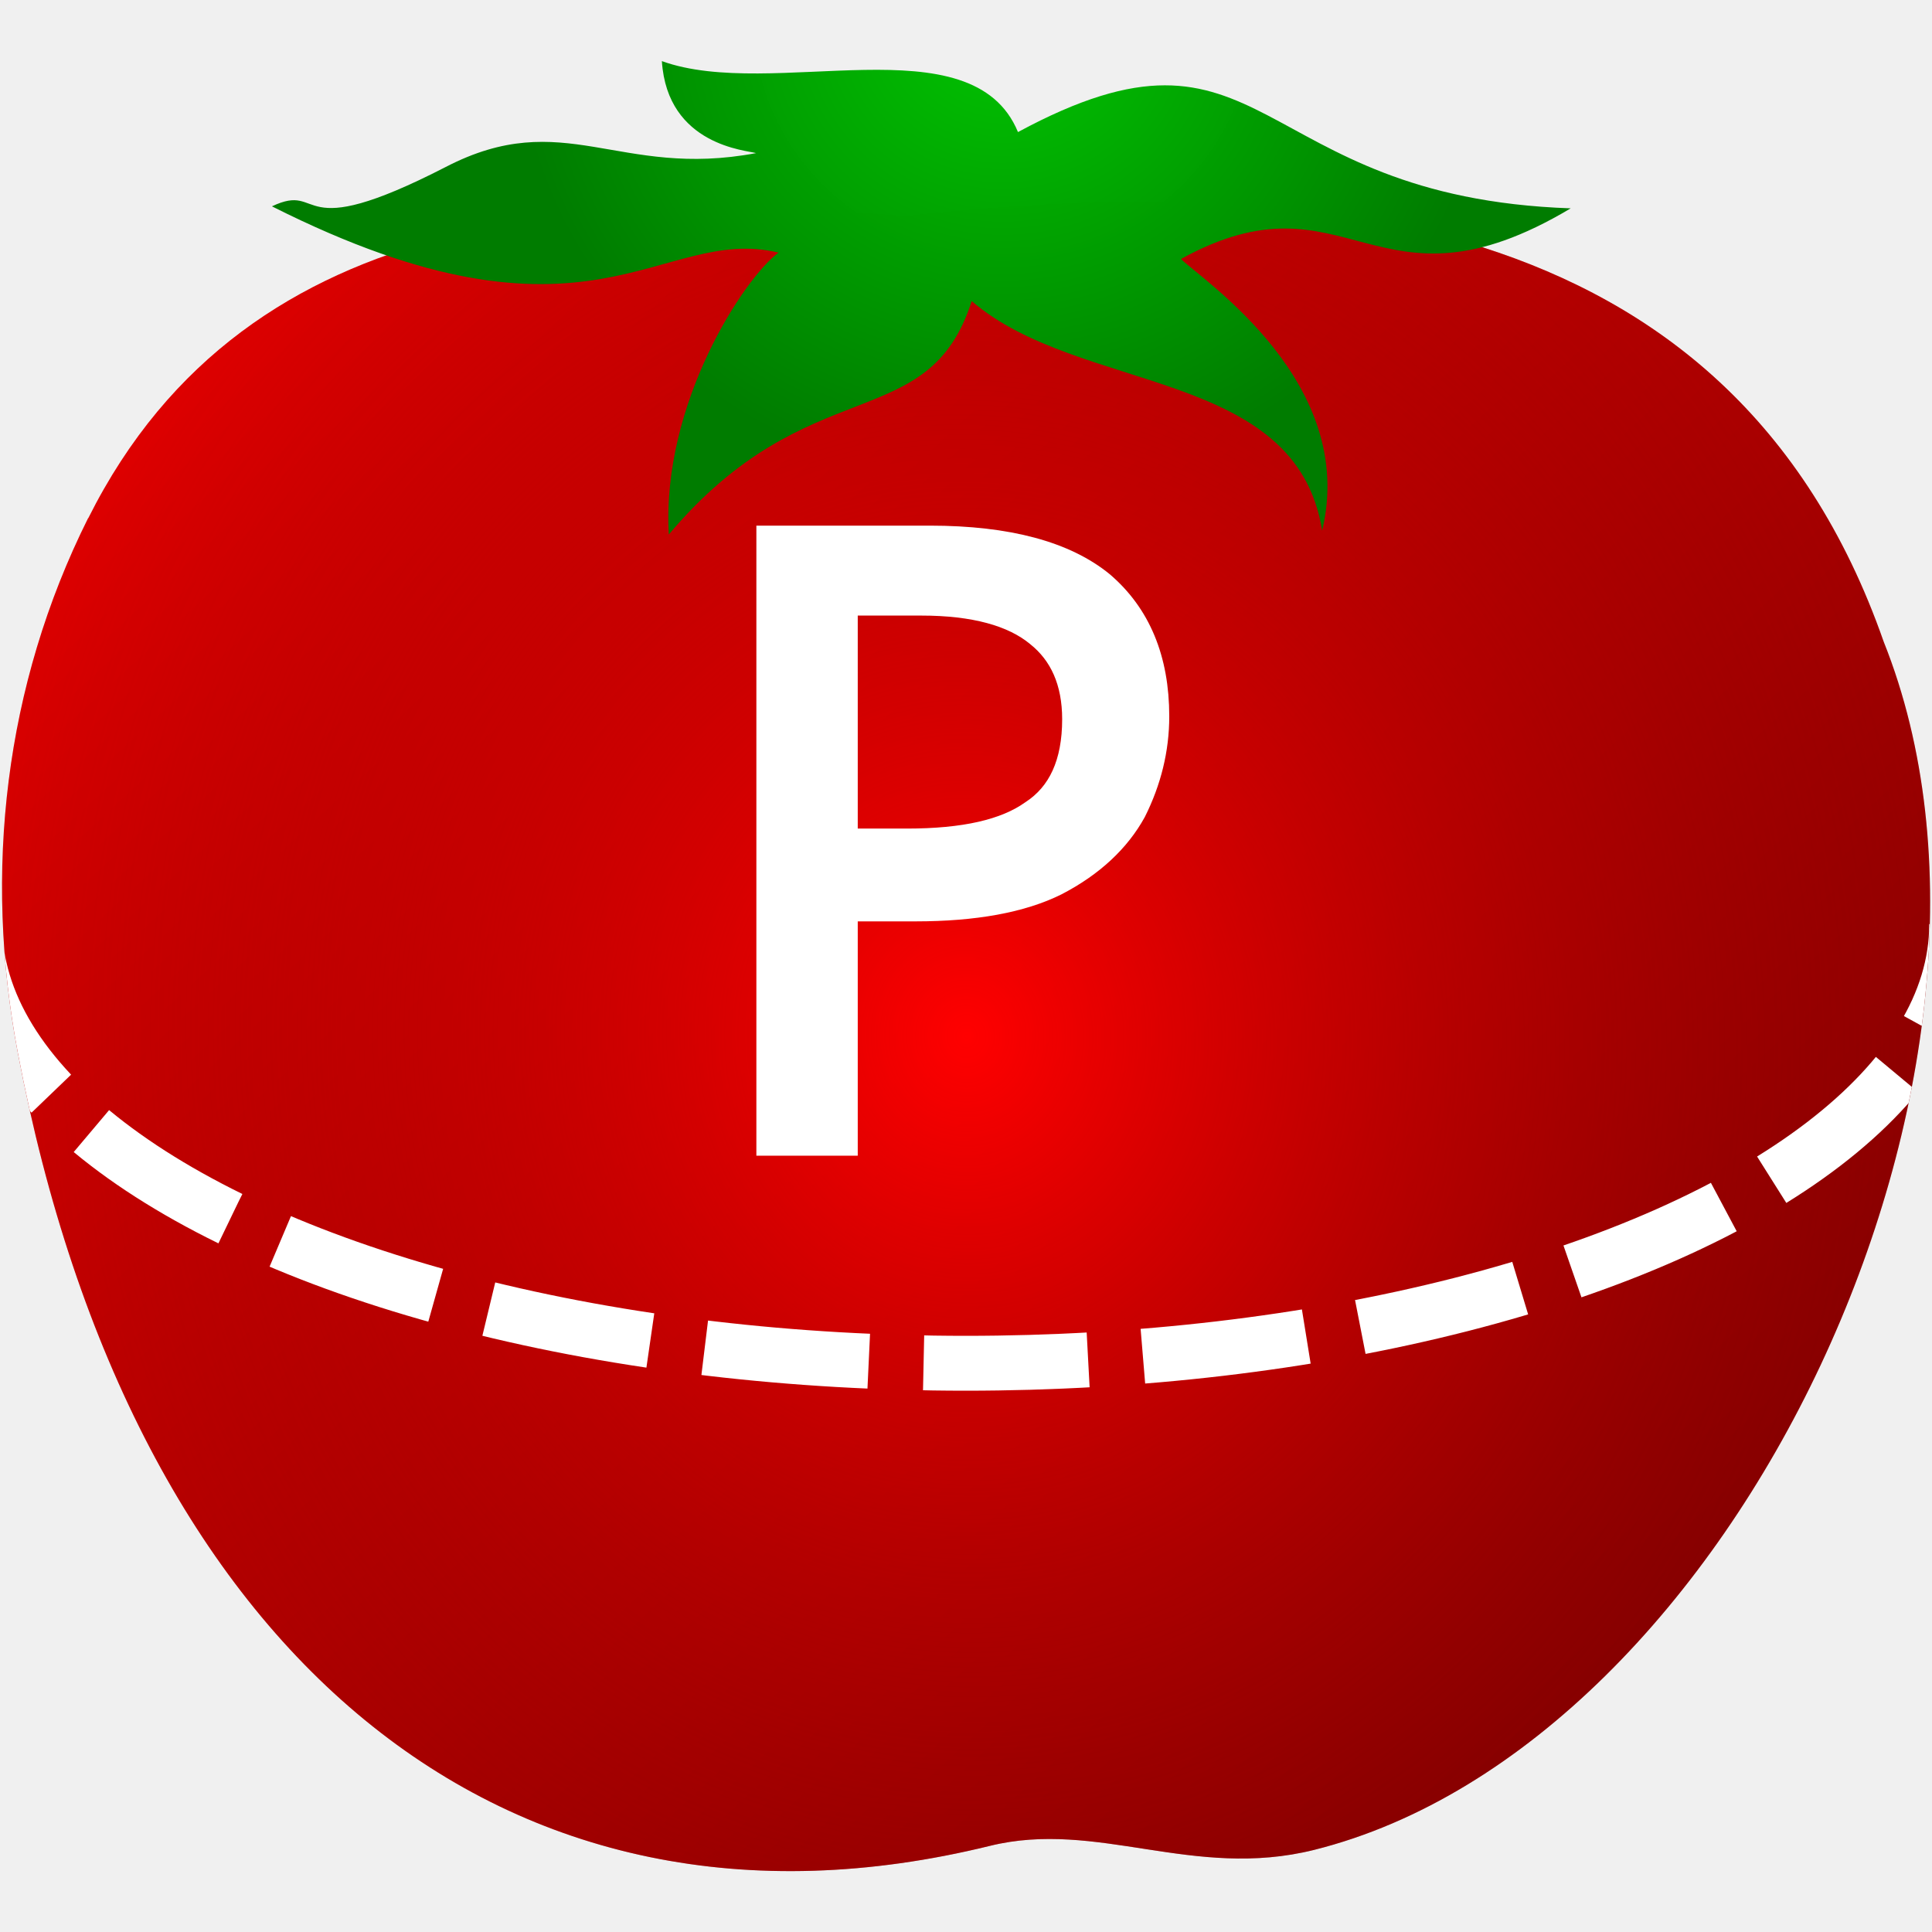
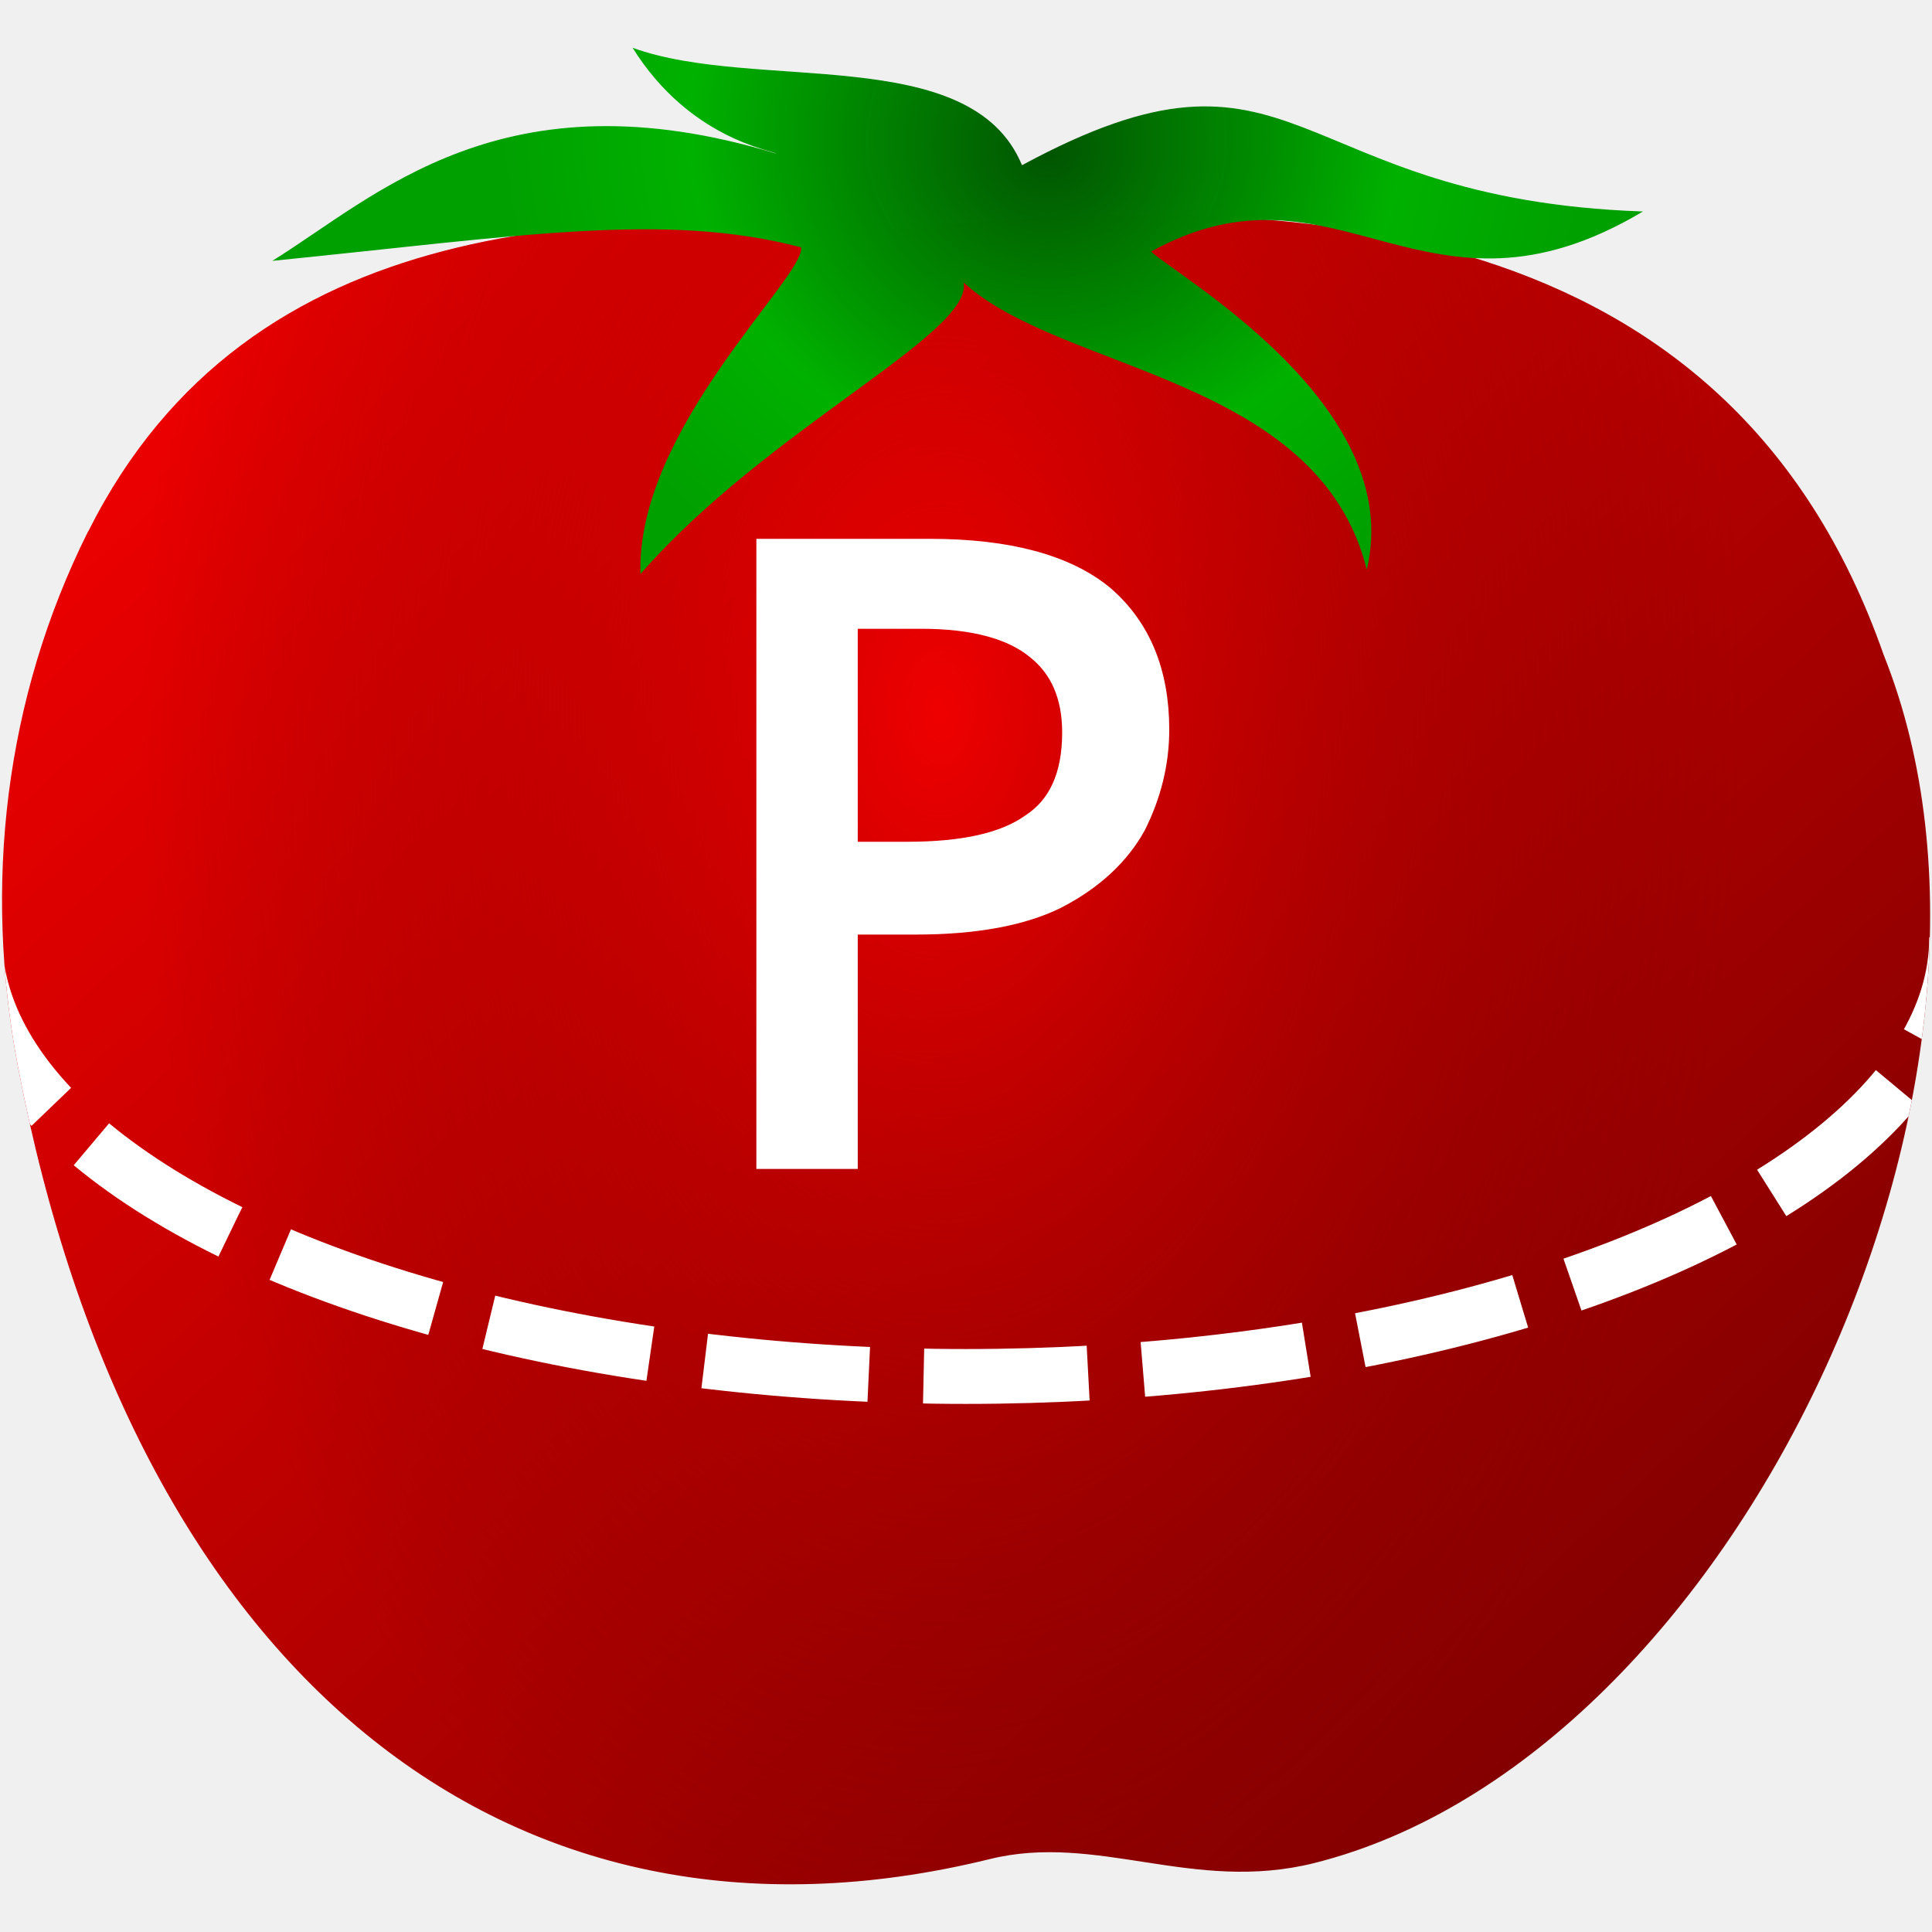
<svg xmlns="http://www.w3.org/2000/svg" xmlns:xlink="http://www.w3.org/1999/xlink" width="512" height="512" viewBox="0 0 135.467 135.467" version="1.1" id="svg5">
  <defs id="defs2">
    <linearGradient id="linearGradient7913">
-       <stop style="stop-color:#00c400;stop-opacity:0.996" offset="0" id="stop7909" />
-       <stop style="stop-color:#007c00;stop-opacity:1" offset="1" id="stop7911" />
+       <stop style="stop-color:#005400;stop-opacity:0.996" offset="0" id="stop7909" />
+       <stop style="stop-color:#00b100;stop-opacity:1" offset="0.65" id="stop1130" />
+       <stop style="stop-color:#00a000;stop-opacity:1" offset="1" id="stop7911" />
    </linearGradient>
    <linearGradient id="linearGradient7713">
-       <stop style="stop-color:#ff0000;stop-opacity:1;" offset="0" id="stop7709" />
-       <stop style="stop-color:#6e0000;stop-opacity:0" offset="1" id="stop7711" />
+       <stop style="stop-color:#ff0000;stop-opacity:0.73" offset="0" id="stop7709" />
+       <stop style="stop-color:#630000;stop-opacity:0" offset="1" id="stop7711" />
    </linearGradient>
    <linearGradient id="linearGradient6919">
      <stop style="stop-color:#ff0000;stop-opacity:1;" offset="0" id="stop6915" />
      <stop style="stop-color:#6e0000;stop-opacity:1" offset="1" id="stop6917" />
    </linearGradient>
    <linearGradient xlink:href="#linearGradient6919" id="linearGradient6921" x1="54.481" y1="111.914" x2="64.364" y2="122.596" gradientUnits="userSpaceOnUse" />
-     <radialGradient xlink:href="#linearGradient7713" id="radialGradient7688" cx="59.753" cy="117.186" fx="59.753" fy="117.186" r="5.403" gradientTransform="matrix(1.145057,-0.04998184,0.0553095,1.267111,-15.14903,-28.31506)" gradientUnits="userSpaceOnUse" />
+     <radialGradient xlink:href="#linearGradient7713" id="radialGradient7688" cx="59.585" cy="114.817" fx="59.585" fy="114.817" r="5.403" gradientTransform="matrix(0.8084461,0.00834738,-0.01338561,1.296398,12.97743,-33.99713)" gradientUnits="userSpaceOnUse" />
    <clipPath clipPathUnits="userSpaceOnUse" id="clipPath13002">
      <path style="fill:#000080;fill-opacity:1;stroke:none;stroke-width:0.265px;stroke-linecap:butt;stroke-linejoin:miter;stroke-opacity:1" d="m 54.952,114.354 c -0.458,0.917 -0.572,1.937 -0.384,2.924 0.626,3.293 2.661,4.987 5.314,4.335 0.588,-0.145 1.111,0.187 1.773,0.022 2.31,-0.578 4.039,-4.293 3.114,-6.606 -0.847,-2.422 -3.228,-2.555 -5.348,-2.327 -1.657,-0.123 -3.586,-0.111 -4.468,1.652 z" id="path13004" />
    </clipPath>
-     <radialGradient xlink:href="#linearGradient7913" id="radialGradient15489" cx="59.068" cy="109.458" fx="59.068" fy="109.458" r="3.12" gradientTransform="matrix(-0.8579363,0.00561639,-0.0053513,-0.817443,111.2146,200.7734)" gradientUnits="userSpaceOnUse" />
+     <radialGradient xlink:href="#linearGradient7913" id="radialGradient15489" cx="58.889" cy="108.771" fx="58.864" fy="108.558" r="3.12" gradientTransform="matrix(-0.9536239,0.0062428,-0.00594814,-0.9086142,116.9816,210.5464)" gradientUnits="userSpaceOnUse" />
  </defs>
  <g id="layer1" transform="translate(-54.48128,-111.0331)">
    <g id="g3291" transform="matrix(12.82472,0,0,12.82472,-644.0853,-1314.911)">
      <g id="g4718" transform="translate(0,-0.3337592)">
-         <path style="fill:url(#linearGradient6921);fill-opacity:1;stroke:none;stroke-width:0.265px;stroke-linecap:butt;stroke-linejoin:miter;stroke-opacity:1" d="m 54.952,114.354 c -0.458,0.917 -0.572,1.937 -0.384,2.924 0.626,3.293 2.661,4.987 5.314,4.335 0.588,-0.145 1.111,0.187 1.773,0.022 2.31,-0.578 4.039,-4.293 3.114,-6.606 -0.847,-2.422 -3.228,-2.555 -5.348,-2.327 -1.657,-0.123 -3.586,-0.111 -4.468,1.652 z" id="path991" />
-         <path style="fill:url(#radialGradient7688);fill-opacity:1;stroke:none;stroke-width:0.265px;stroke-linecap:butt;stroke-linejoin:miter;stroke-opacity:1" d="m 54.952,114.354 c -0.458,0.917 -0.572,1.937 -0.384,2.924 0.626,3.293 2.661,4.987 5.314,4.335 0.588,-0.145 1.111,0.187 1.773,0.022 2.31,-0.578 4.039,-4.293 3.114,-6.606 -0.847,-2.422 -3.228,-2.555 -5.348,-2.327 -1.657,-0.123 -3.586,-0.111 -4.468,1.652 z" id="path991-9" />
-         <path style="fill:url(#radialGradient15489);fill-opacity:1;stroke:none;stroke-width:0.347px;stroke-linecap:butt;stroke-linejoin:miter;stroke-opacity:1" d="m 58.127,114.443 c 0.767,-0.911 1.418,-0.532 1.656,-1.276 0.588,0.508 1.774,0.363 1.916,1.255 0.194,-0.807 -0.642,-1.361 -0.772,-1.485 0.919,-0.506 1.057,0.364 2.131,-0.277 -1.762,-0.061 -1.652,-1.157 -3.022,-0.417 -0.251,-0.608 -1.341,-0.169 -1.947,-0.388 0.03,0.464 0.469,0.488 0.515,0.503 -0.752,0.142 -1.051,-0.259 -1.697,0.076 -0.846,0.435 -0.66,0.078 -0.95,0.215 1.745,0.879 2.117,0.097 2.77,0.253 -0.188,0.138 -0.641,0.827 -0.6,1.541 z" id="path1851" />
-         <path style="fill:none;fill-opacity:1;stroke:#ffffff;stroke-width:0.3;stroke-miterlimit:4;stroke-dasharray:0.9, 0.3;stroke-dashoffset:0.3;stroke-opacity:1" id="path9102" clip-path="url(#clipPath13002)" d="m 65.168,116.576 a 5.418,2.399 0 0 1 -2.709,2.077 5.418,2.399 0 0 1 -5.418,0 5.418,2.399 0 0 1 -2.709,-2.077" />
-         <text xml:space="preserve" style="font-style:normal;font-variant:normal;font-weight:normal;font-stretch:normal;font-size:4.629px;line-height:1.25;font-family:Ubuntu;-inkscape-font-specification:'Ubuntu, Normal';font-variant-ligatures:normal;font-variant-caps:normal;font-variant-numeric:normal;font-variant-east-asian:normal;fill:#ffffff;fill-opacity:1;stroke:#ffffff;stroke-width:0.148;stroke-miterlimit:4;stroke-dasharray:none;stroke-opacity:1" x="58.226" y="117.763" id="text12814">
-           <tspan id="tspan12812" style="font-style:normal;font-variant:normal;font-weight:normal;font-stretch:normal;font-size:4.629px;font-family:Ubuntu;-inkscape-font-specification:'Ubuntu, Normal';font-variant-ligatures:normal;font-variant-caps:normal;font-variant-numeric:normal;font-variant-east-asian:normal;fill:#ffffff;stroke:#ffffff;stroke-width:0.148;stroke-miterlimit:4;stroke-dasharray:none;stroke-opacity:1" x="58.226" y="117.763">P</tspan>
-         </text>
+         <g id="g4165" transform="translate(0,0.07217)">
+           <path style="fill:url(#linearGradient6921);fill-opacity:1;stroke:none;stroke-width:0.265px;stroke-linecap:butt;stroke-linejoin:miter;stroke-opacity:1" d="m 54.952,114.354 c -0.458,0.917 -0.572,1.937 -0.384,2.924 0.626,3.293 2.661,4.987 5.314,4.335 0.588,-0.145 1.111,0.187 1.773,0.022 2.31,-0.578 4.039,-4.293 3.114,-6.606 -0.847,-2.422 -3.228,-2.555 -5.348,-2.327 -1.657,-0.123 -3.586,-0.111 -4.468,1.652 z" id="path991" />
+           <path style="fill:url(#radialGradient7688);fill-opacity:1;stroke:none;stroke-width:0.265px;stroke-linecap:butt;stroke-linejoin:miter;stroke-opacity:1" d="m 54.952,114.354 c -0.458,0.917 -0.572,1.937 -0.384,2.924 0.626,3.293 2.661,4.987 5.314,4.335 0.588,-0.145 1.111,0.187 1.773,0.022 2.31,-0.578 4.039,-4.293 3.114,-6.606 -0.847,-2.422 -3.228,-2.555 -5.348,-2.327 -1.657,-0.123 -3.586,-0.111 -4.468,1.652 z" id="path991-9" />
+           <path style="fill:url(#radialGradient15489);fill-opacity:1;stroke:none;stroke-width:0.385px;stroke-linecap:butt;stroke-linejoin:miter;stroke-opacity:1" d="m 59.74,112.994 c 0.53,0.488 1.94,0.513 2.203,1.569 0.215,-0.897 -1.034,-1.601 -1.179,-1.739 1.021,-0.562 1.495,0.493 2.689,-0.219 -1.958,-0.068 -1.872,-1.076 -3.395,-0.253 -0.279,-0.675 -1.455,-0.398 -2.129,-0.642 0.311,0.499 0.763,0.56 0.787,0.579 -1.499,-0.456 -2.19,0.235 -2.757,0.586 1.357,-0.136 2.143,-0.27 2.891,-0.074 0.027,0.157 -0.903,0.992 -0.878,1.786 0.693,-0.795 1.815,-1.313 1.767,-1.593 z" id="path1851" />
+           <path style="fill:none;fill-opacity:1;stroke:#ffffff;stroke-width:0.3;stroke-miterlimit:4;stroke-dasharray:0.9, 0.3;stroke-dashoffset:0.3;stroke-opacity:1" id="path9102" clip-path="url(#clipPath13002)" d="m 65.168,116.576 a 5.418,2.399 0 0 1 -2.709,2.077 5.418,2.399 0 0 1 -5.418,0 5.418,2.399 0 0 1 -2.709,-2.077" />
+           <text xml:space="preserve" style="font-style:normal;font-variant:normal;font-weight:normal;font-stretch:normal;font-size:4.629px;line-height:1.25;font-family:Ubuntu;-inkscape-font-specification:'Ubuntu, Normal';font-variant-ligatures:normal;font-variant-caps:normal;font-variant-numeric:normal;font-variant-east-asian:normal;fill:#ffffff;fill-opacity:1;stroke:#ffffff;stroke-width:0.148;stroke-miterlimit:4;stroke-dasharray:none;stroke-opacity:1" x="58.226" y="117.763" id="text12814">
+             <tspan id="tspan12812" style="font-style:normal;font-variant:normal;font-weight:normal;font-stretch:normal;font-size:4.629px;font-family:Ubuntu;-inkscape-font-specification:'Ubuntu, Normal';font-variant-ligatures:normal;font-variant-caps:normal;font-variant-numeric:normal;font-variant-east-asian:normal;fill:#ffffff;stroke:#ffffff;stroke-width:0.148;stroke-miterlimit:4;stroke-dasharray:none;stroke-opacity:1" x="58.226" y="117.763">P</tspan>
+           </text>
+         </g>
      </g>
    </g>
  </g>
</svg>
